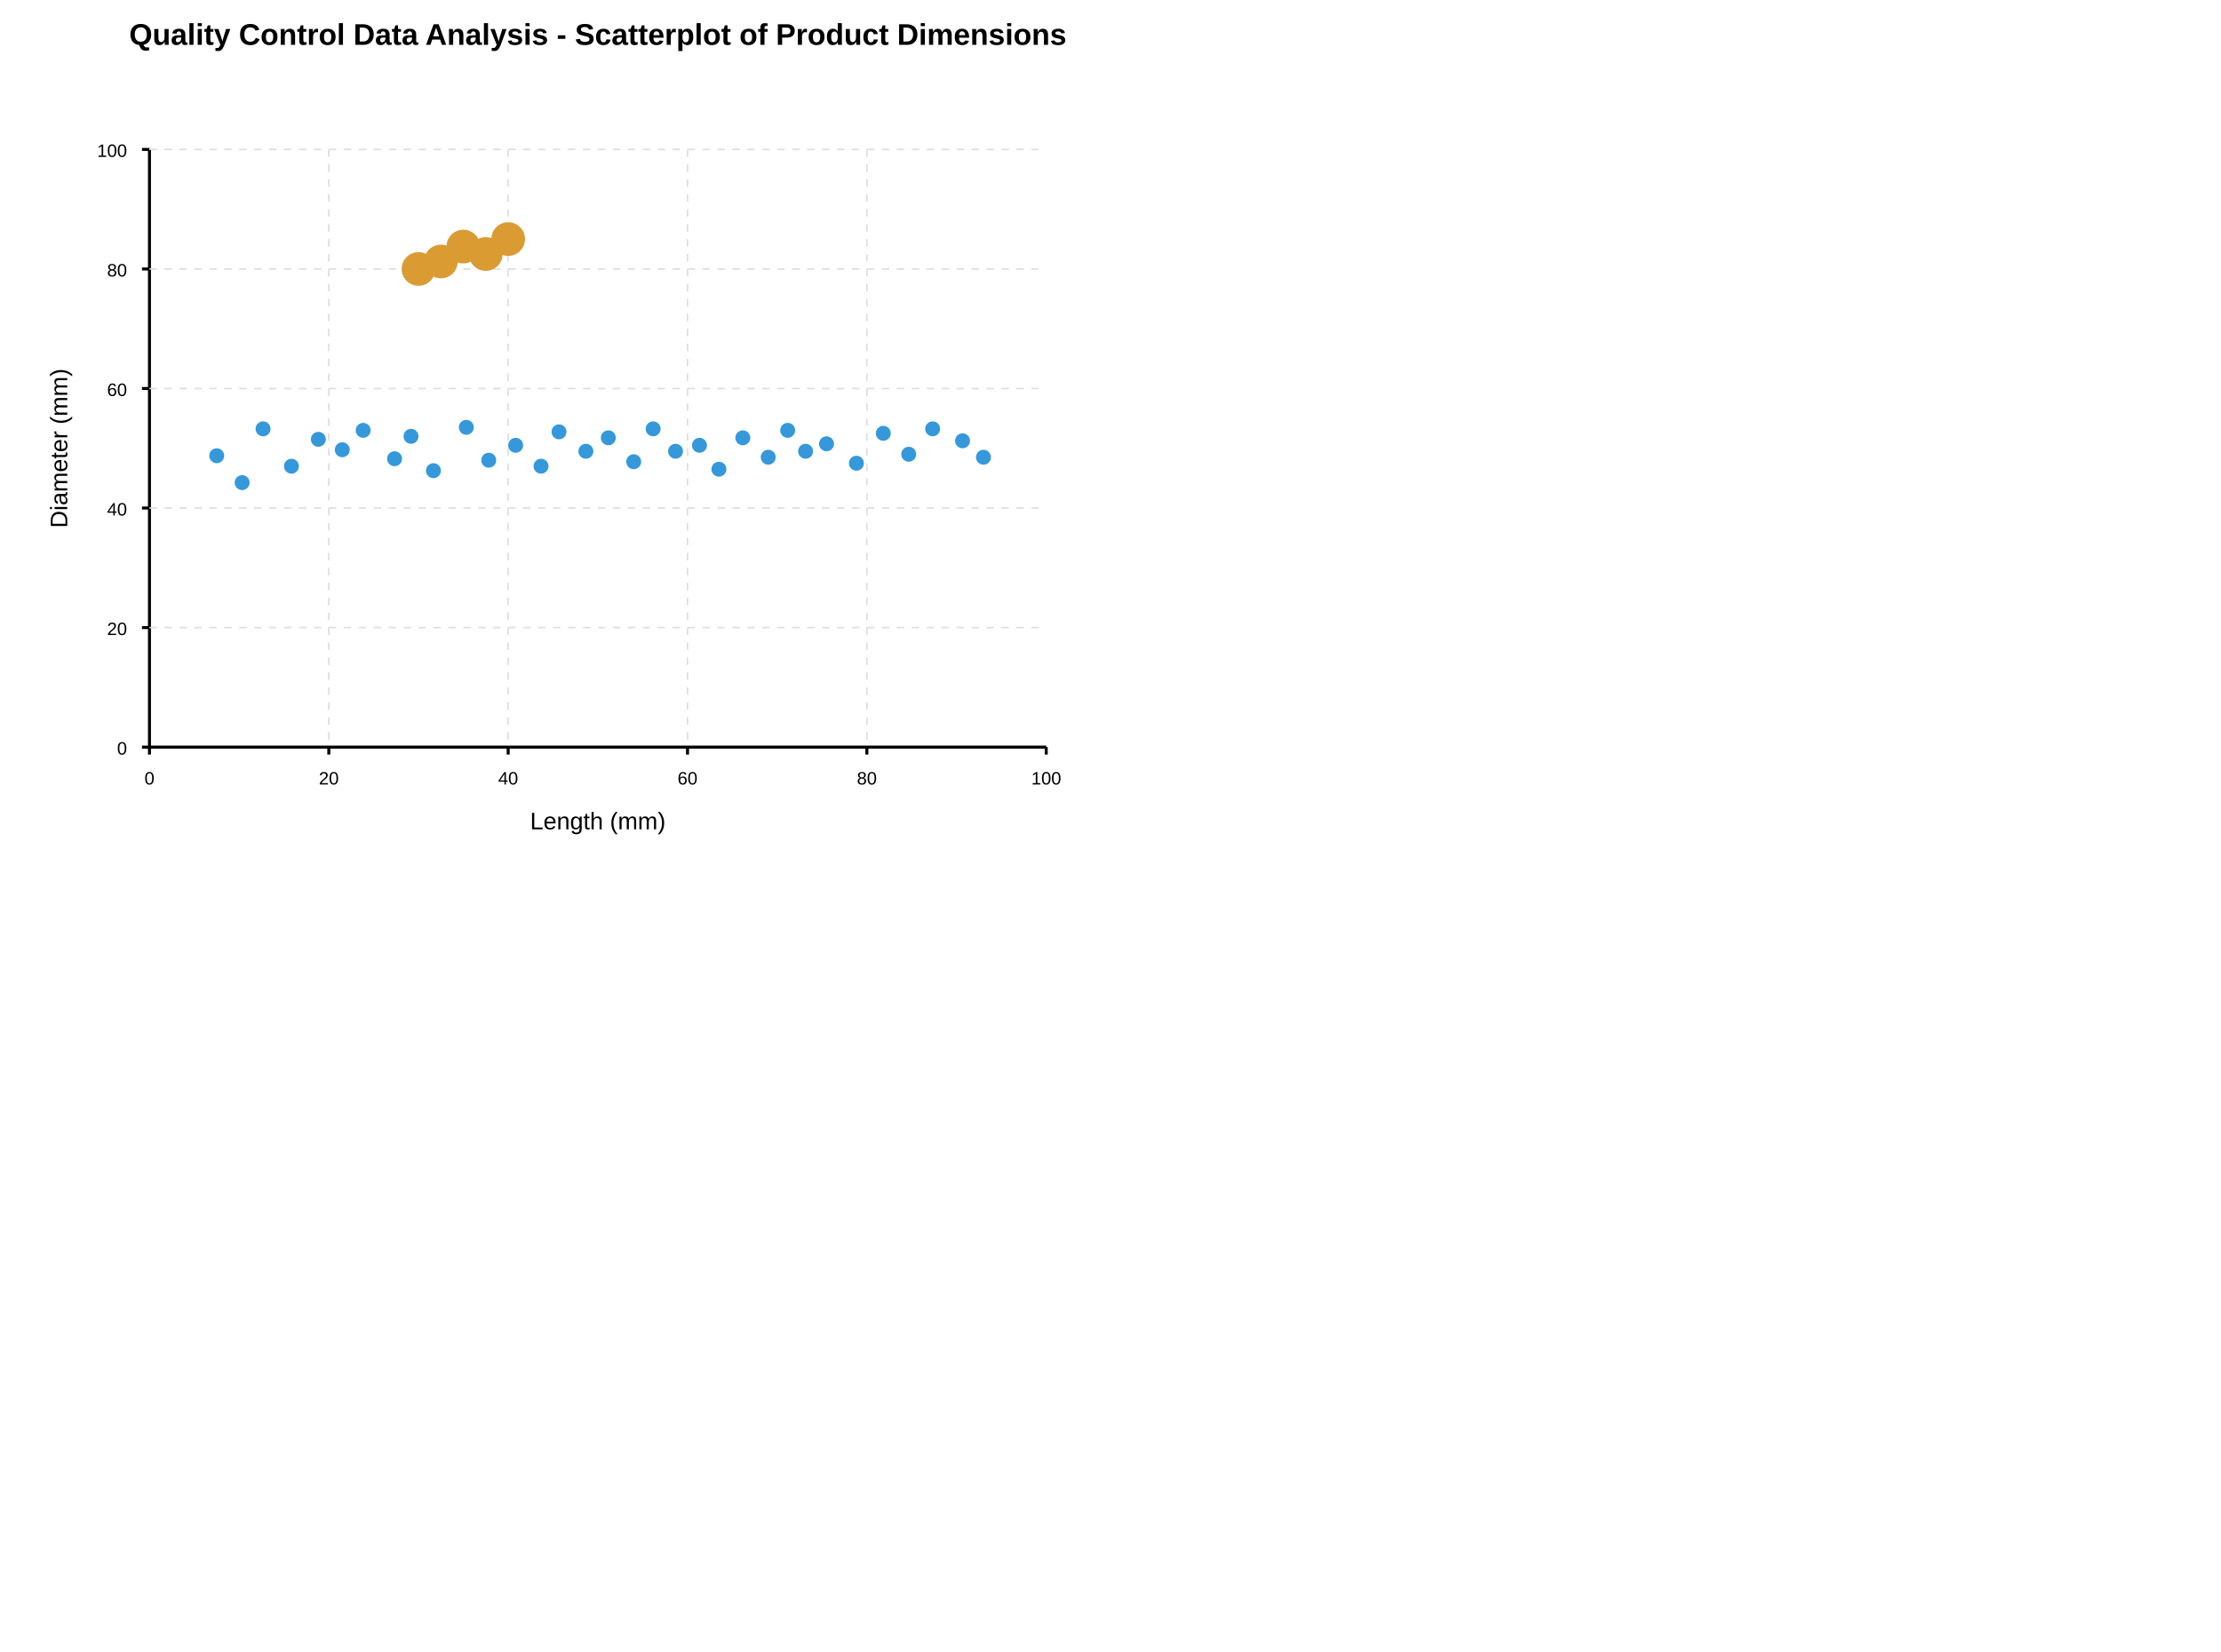
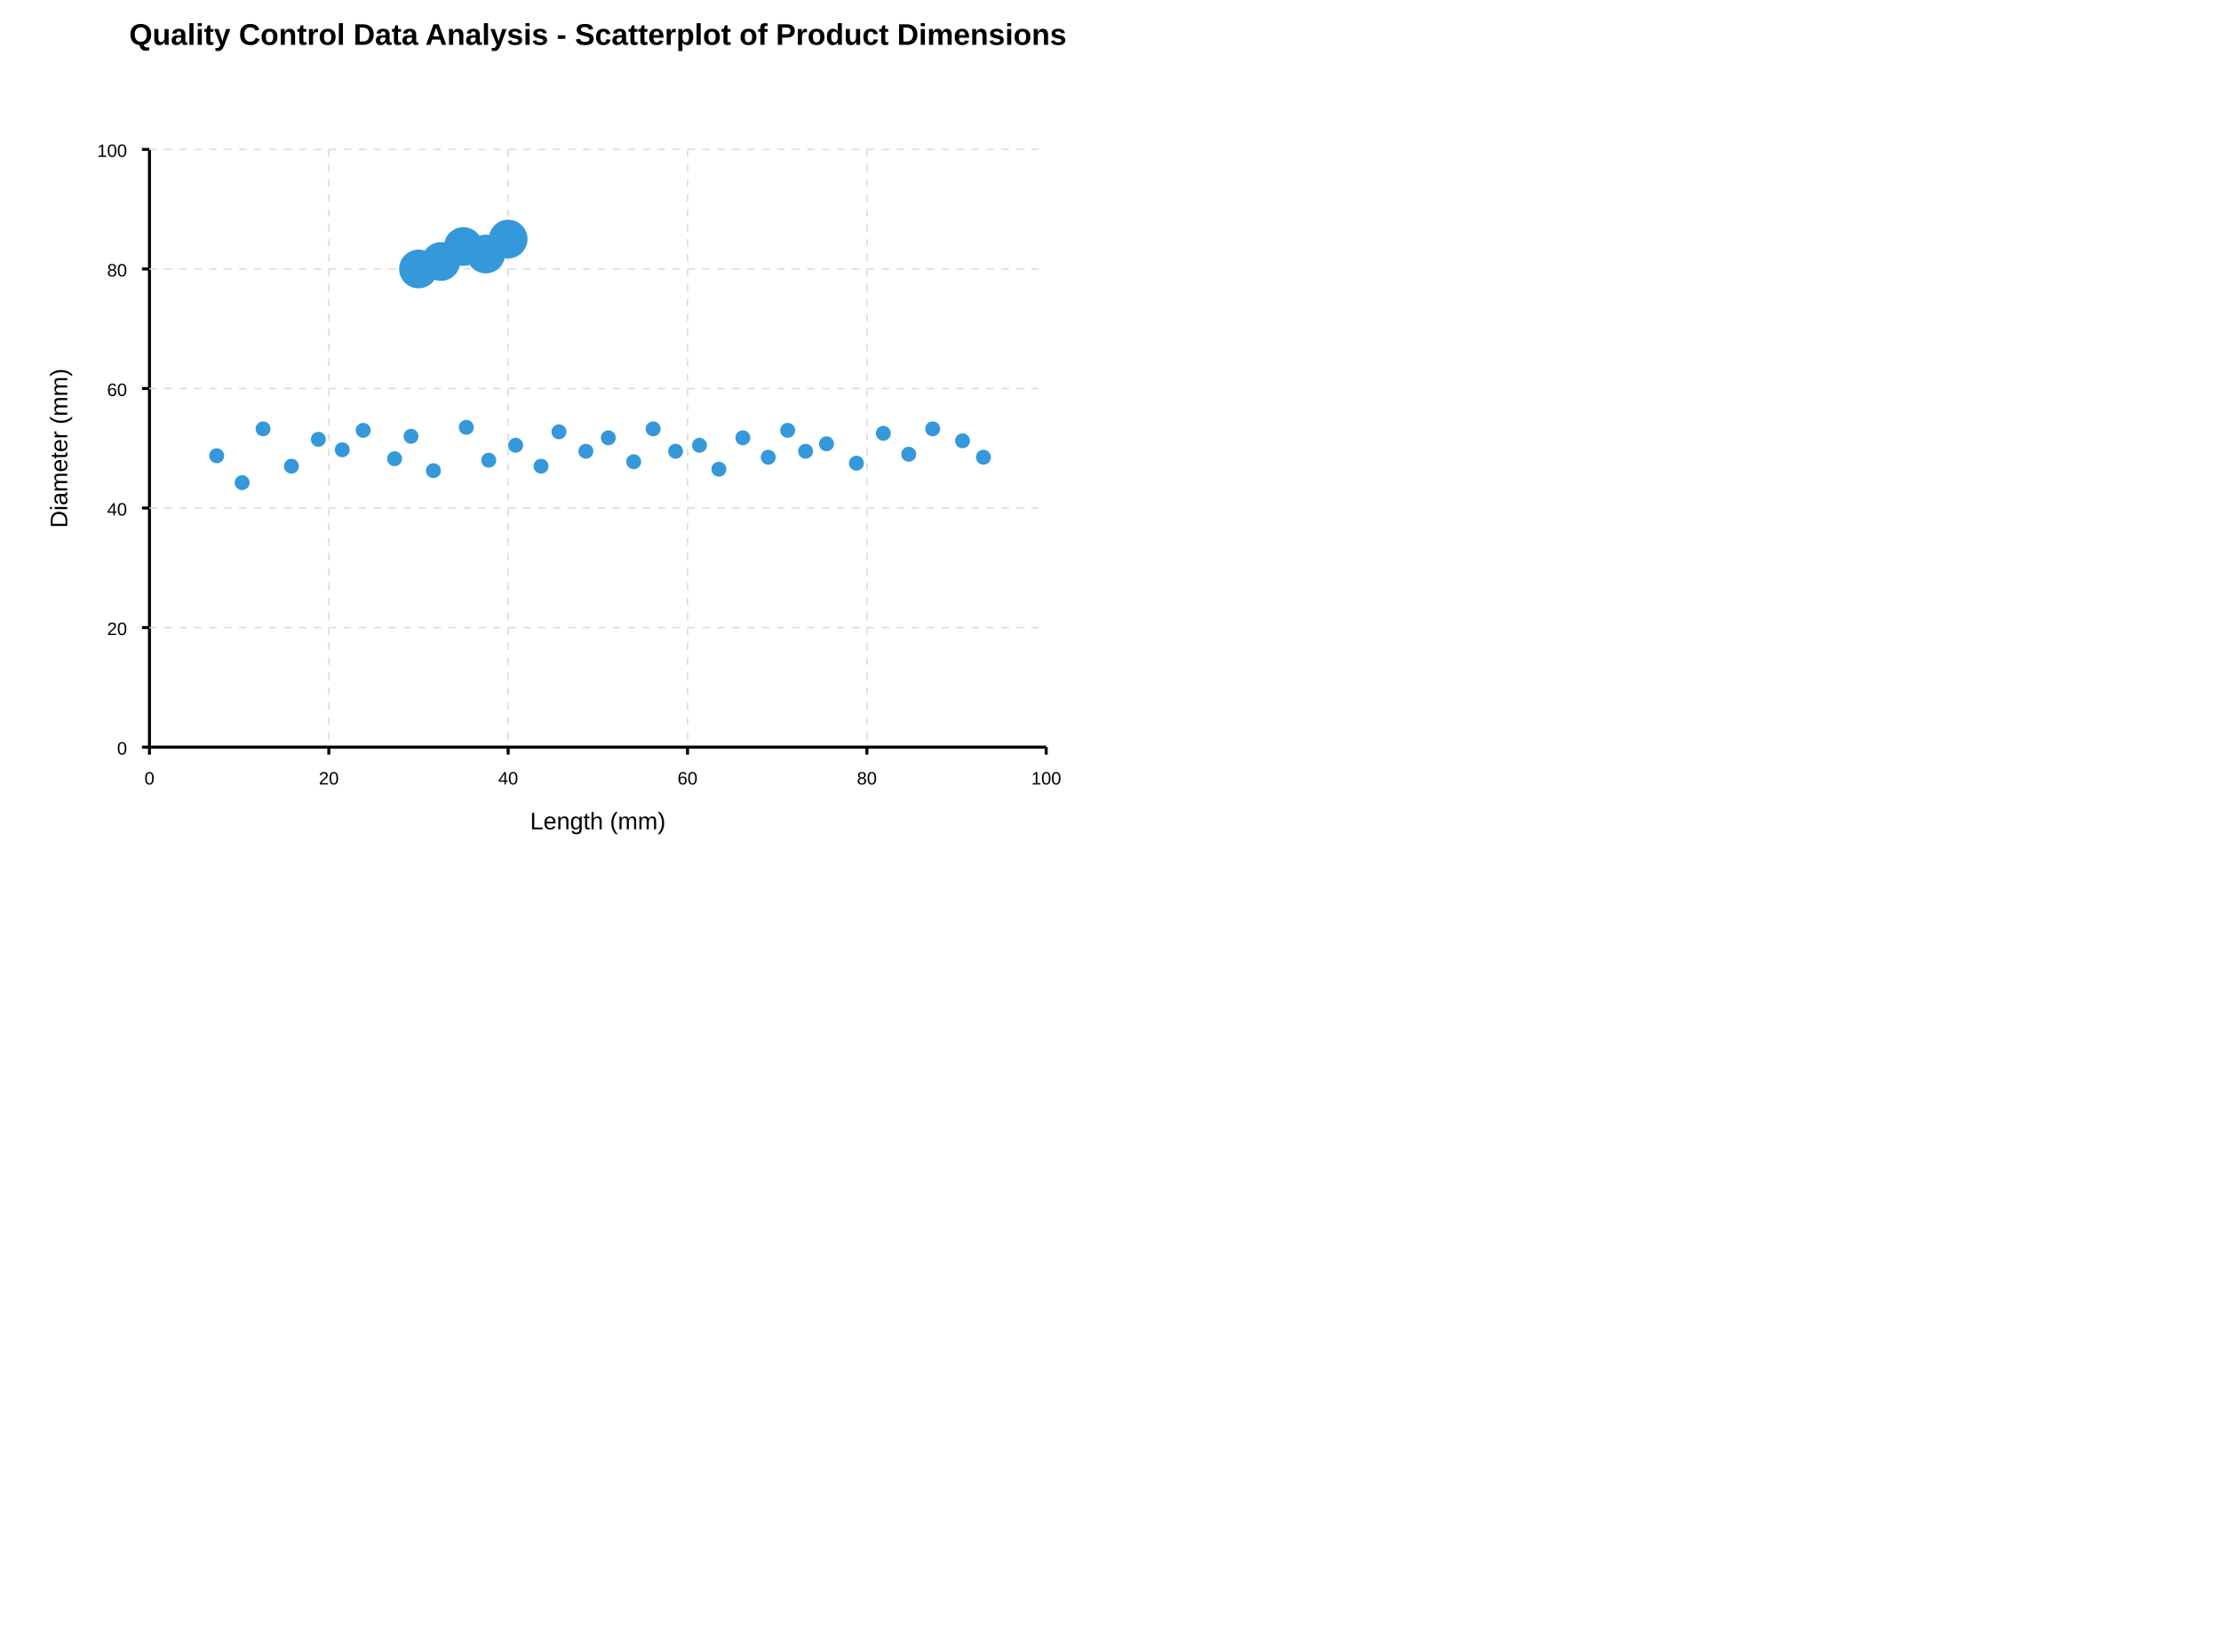
<svg xmlns="http://www.w3.org/2000/svg" baseProfile="full" height="1105" id="svg" style="position: absolute; left: 0px; top: 0px; user-select: none;" tag_name="svg" version="1.1" width="1486">
  <text font-family="Arial" font-size="20" font-weight="bold" id="text_14" tag_name="svg/text_14" text-anchor="middle" x="400" y="30">
    Quality Control Data Analysis - Scatterplot of Product Dimensions
  </text>
  <line id="line_22" stroke="black" stroke-width="2" tag_name="svg/line_22" x1="100" x2="700" y1="500" y2="500" />
  <line id="line_21" stroke="black" stroke-width="2" tag_name="svg/line_21" x1="100" x2="100" y1="500" y2="100" />
  <line id="line_20" stroke="black" stroke-width="2" tag_name="svg/line_20" x1="100" x2="100" y1="500" y2="505" />
  <text font-family="Arial" font-size="12" id="text_13" tag_name="svg/text_13" text-anchor="middle" x="100" y="525">
    0
  </text>
  <line id="line_19" stroke="black" stroke-width="2" tag_name="svg/line_19" x1="220" x2="220" y1="500" y2="505" />
  <text font-family="Arial" font-size="12" id="text_12" tag_name="svg/text_12" text-anchor="middle" x="220" y="525">
    20
  </text>
  <line id="line_18" stroke="black" stroke-width="2" tag_name="svg/line_18" x1="340" x2="340" y1="500" y2="505" />
  <text font-family="Arial" font-size="12" id="text_11" tag_name="svg/text_11" text-anchor="middle" x="340" y="525">
    40
  </text>
  <line id="line_17" stroke="black" stroke-width="2" tag_name="svg/line_17" x1="460" x2="460" y1="500" y2="505" />
  <text font-family="Arial" font-size="12" id="text_10" tag_name="svg/text_10" text-anchor="middle" x="460" y="525">
    60
  </text>
  <line id="line_16" stroke="black" stroke-width="2" tag_name="svg/line_16" x1="580" x2="580" y1="500" y2="505" />
  <text font-family="Arial" font-size="12" id="text_9" tag_name="svg/text_9" text-anchor="middle" x="580" y="525">
    80
  </text>
  <line id="line_15" stroke="black" stroke-width="2" tag_name="svg/line_15" x1="700" x2="700" y1="500" y2="505" />
  <text font-family="Arial" font-size="12" id="text_8" tag_name="svg/text_8" text-anchor="middle" x="700" y="525">
    100
  </text>
  <line id="line_14" stroke="black" stroke-width="2" tag_name="svg/line_14" x1="95" x2="100" y1="500" y2="500" />
  <text font-family="Arial" font-size="12" id="text_7" tag_name="svg/text_7" text-anchor="end" x="85" y="505">
    0
  </text>
  <line id="line_13" stroke="black" stroke-width="2" tag_name="svg/line_13" x1="95" x2="100" y1="420" y2="420" />
  <text font-family="Arial" font-size="12" id="text_6" tag_name="svg/text_6" text-anchor="end" x="85" y="425">
    20
  </text>
  <line id="line_12" stroke="black" stroke-width="2" tag_name="svg/line_12" x1="95" x2="100" y1="340" y2="340" />
  <text font-family="Arial" font-size="12" id="text_5" tag_name="svg/text_5" text-anchor="end" x="85" y="345">
    40
  </text>
  <line id="line_11" stroke="black" stroke-width="2" tag_name="svg/line_11" x1="95" x2="100" y1="260" y2="260" />
  <text font-family="Arial" font-size="12" id="text_4" tag_name="svg/text_4" text-anchor="end" x="85" y="265">
    60
  </text>
  <line id="line_10" stroke="black" stroke-width="2" tag_name="svg/line_10" x1="95" x2="100" y1="180" y2="180" />
  <text font-family="Arial" font-size="12" id="text_3" tag_name="svg/text_3" text-anchor="end" x="85" y="185">
    80
  </text>
  <line id="line_9" stroke="black" stroke-width="2" tag_name="svg/line_9" x1="95" x2="100" y1="100" y2="100" />
  <text font-family="Arial" font-size="12" id="text_2" tag_name="svg/text_2" text-anchor="end" x="85" y="105">
    100
  </text>
  <text font-family="Arial" font-size="16" id="text_1" tag_name="svg/text_1" text-anchor="middle" x="400" y="555">
    Length (mm)
  </text>
  <text font-family="Arial" font-size="16" id="text" tag_name="svg/text" text-anchor="middle" transform="rotate(-90, 45, 300)" x="45" y="300">
    Diameter (mm)
  </text>
  <g id="g" stroke="#dddddd" stroke-dasharray="5,5" tag_name="svg/g">
    <line id="line_8" tag_name="svg/g/line_8" x1="100" x2="700" y1="420" y2="420" />
    <line id="line_7" tag_name="svg/g/line_7" x1="100" x2="700" y1="340" y2="340" />
    <line id="line_6" tag_name="svg/g/line_6" x1="100" x2="700" y1="260" y2="260" />
    <line id="line_5" tag_name="svg/g/line_5" x1="100" x2="700" y1="180" y2="180" />
    <line id="line_4" tag_name="svg/g/line_4" x1="100" x2="700" y1="100" y2="100" />
    <line id="line_3" tag_name="svg/g/line_3" x1="220" x2="220" y1="100" y2="500" />
    <line id="line_2" tag_name="svg/g/line_2" x1="340" x2="340" y1="100" y2="500" />
    <line id="line_1" tag_name="svg/g/line_1" x1="460" x2="460" y1="100" y2="500" />
    <line id="line" tag_name="svg/g/line" x1="580" x2="580" y1="100" y2="500" />
  </g>
  <circle cx="145" cy="305" fill="#3498db" id="circle_37" r="5" tag_name="svg/circle_37" />
  <circle cx="162" cy="323" fill="#3498db" id="circle_36" r="5" tag_name="svg/circle_36" />
  <circle cx="176" cy="287" fill="#3498db" id="circle_35" r="5" tag_name="svg/circle_35" />
  <circle cx="195" cy="312" fill="#3498db" id="circle_34" r="5" tag_name="svg/circle_34" />
  <circle cx="213" cy="294" fill="#3498db" id="circle_33" r="5" tag_name="svg/circle_33" />
  <circle cx="229" cy="301" fill="#3498db" id="circle_32" r="5" tag_name="svg/circle_32" />
  <circle cx="243" cy="288" fill="#3498db" id="circle_31" r="5" tag_name="svg/circle_31" />
  <circle cx="264" cy="307" fill="#3498db" id="circle_30" r="5" tag_name="svg/circle_30" />
  <circle cx="275" cy="292" fill="#3498db" id="circle_29" r="5" tag_name="svg/circle_29" />
  <circle cx="290" cy="315" fill="#3498db" id="circle_28" r="5" tag_name="svg/circle_28" />
  <circle cx="312" cy="286" fill="#3498db" id="circle_27" r="5" tag_name="svg/circle_27" />
  <circle cx="327" cy="308" fill="#3498db" id="circle_26" r="5" tag_name="svg/circle_26" />
  <circle cx="345" cy="298" fill="#3498db" id="circle_25" r="5" tag_name="svg/circle_25" />
  <circle cx="362" cy="312" fill="#3498db" id="circle_24" r="5" tag_name="svg/circle_24" />
  <circle cx="374" cy="289" fill="#3498db" id="circle_23" r="5" tag_name="svg/circle_23" />
  <circle cx="392" cy="302" fill="#3498db" id="circle_22" r="5" tag_name="svg/circle_22" />
  <circle cx="407" cy="293" fill="#3498db" id="circle_21" r="5" tag_name="svg/circle_21" />
  <circle cx="424" cy="309" fill="#3498db" id="circle_20" r="5" tag_name="svg/circle_20" />
  <circle cx="437" cy="287" fill="#3498db" id="circle_19" r="5" tag_name="svg/circle_19" />
  <circle cx="452" cy="302" fill="#3498db" id="circle_18" r="5" tag_name="svg/circle_18" />
  <circle cx="468" cy="298" fill="#3498db" id="circle_17" r="5" tag_name="svg/circle_17" />
  <circle cx="481" cy="314" fill="#3498db" id="circle_16" r="5" tag_name="svg/circle_16" />
  <circle cx="497" cy="293" fill="#3498db" id="circle_15" r="5" tag_name="svg/circle_15" />
  <circle cx="514" cy="306" fill="#3498db" id="circle_14" r="5" tag_name="svg/circle_14" />
  <circle cx="527" cy="288" fill="#3498db" id="circle_13" r="5" tag_name="svg/circle_13" />
  <circle cx="539" cy="302" fill="#3498db" id="circle_12" r="5" tag_name="svg/circle_12" />
  <circle cx="553" cy="297" fill="#3498db" id="circle_11" r="5" tag_name="svg/circle_11" />
  <circle cx="573" cy="310" fill="#3498db" id="circle_10" r="5" tag_name="svg/circle_10" />
  <circle cx="591" cy="290" fill="#3498db" id="circle_9" r="5" tag_name="svg/circle_9" />
  <circle cx="608" cy="304" fill="#3498db" id="circle_8" r="5" tag_name="svg/circle_8" />
  <circle cx="624" cy="287" fill="#3498db" id="circle_7" r="5" tag_name="svg/circle_7" />
  <circle cx="644" cy="295" fill="#3498db" id="circle_6" r="5" tag_name="svg/circle_6" />
  <circle cx="658" cy="306" fill="#3498db" id="circle_5" r="5" tag_name="svg/circle_5" />
-   <circle cx="280" cy="180" data-scale-factor="1.6099999999999999" fill="rgb(219, 155, 51)" id="circle_4" r="7" tag_name="svg/circle_4" transform="translate(280, 180) scale(1.61) translate(-280, -180)" />
-   <circle cx="310" cy="165" data-scale-factor="1.6099999999999999" fill="rgb(219, 155, 51)" id="circle_3" r="7" tag_name="svg/circle_3" transform="translate(310, 165) scale(1.61) translate(-310, -165)" />
-   <circle cx="295" cy="175" data-scale-factor="1.6099999999999999" fill="rgb(219, 155, 51)" id="circle_2" r="7" tag_name="svg/circle_2" transform="translate(295, 175) scale(1.61) translate(-295, -175)" />
-   <circle cx="325" cy="170" data-scale-factor="1.6099999999999999" fill="rgb(219, 155, 51)" id="circle_1" r="7" tag_name="svg/circle_1" transform="translate(325, 170) scale(1.61) translate(-325, -170)" />
-   <circle cx="340" cy="160" data-scale-factor="1.6099999999999999" fill="rgb(219, 155, 51)" id="circle" r="7" tag_name="svg/circle" transform="translate(340, 160) scale(1.61) translate(-340, -160)" />
+   <circle cx="280" cy="180" data-scale-factor="2.5920999999999994" fill="#3498db" id="circle_4" r="5" tag_name="svg/circle_4" transform="translate(280, 180) scale(2.5921) translate(-280, -180)" />
+   <circle cx="310" cy="165" data-scale-factor="2.5920999999999994" fill="#3498db" id="circle_3" r="5" tag_name="svg/circle_3" transform="translate(310, 165) scale(2.5921) translate(-310, -165)" />
+   <circle cx="295" cy="175" data-scale-factor="2.5920999999999994" fill="#3498db" id="circle_2" r="5" tag_name="svg/circle_2" transform="translate(295, 175) scale(2.5921) translate(-295, -175)" />
+   <circle cx="325" cy="170" data-scale-factor="2.5920999999999994" fill="#3498db" id="circle_1" r="5" tag_name="svg/circle_1" transform="translate(325, 170) scale(2.5921) translate(-325, -170)" />
+   <circle cx="340" cy="160" data-scale-factor="2.5920999999999994" fill="#3498db" id="circle" r="5" tag_name="svg/circle" transform="translate(340, 160) scale(2.5921) translate(-340, -160)" />
</svg>
